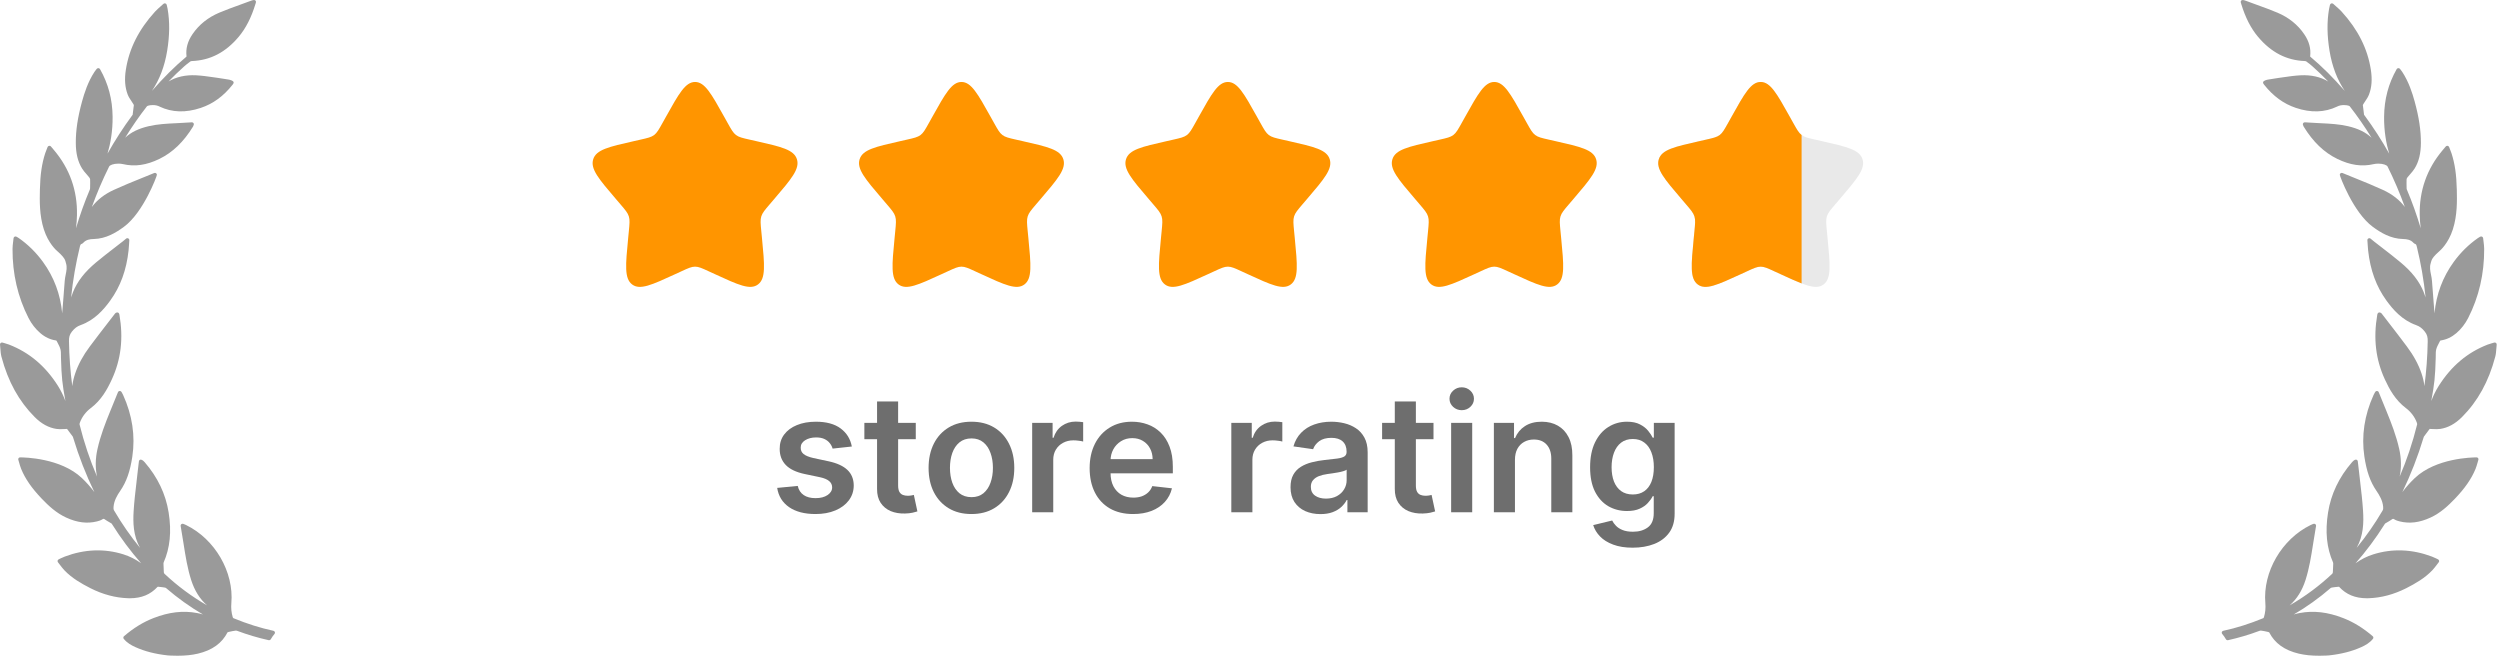
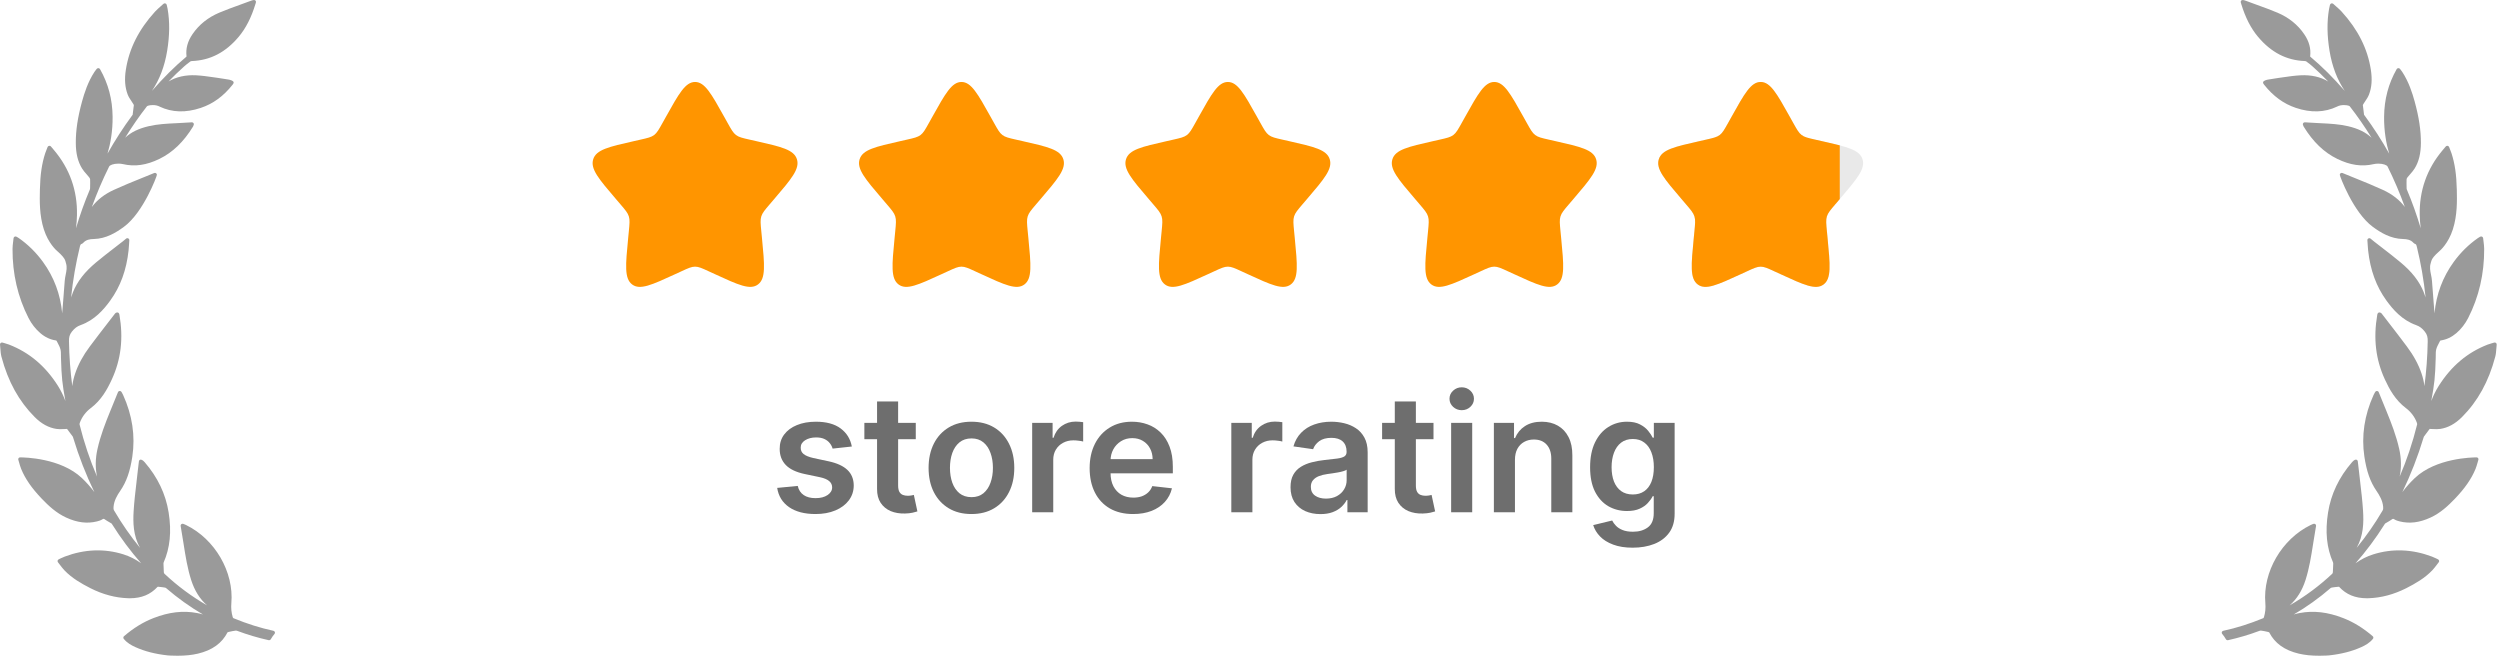
<svg xmlns="http://www.w3.org/2000/svg" width="244" height="64" viewBox="0 0 244 64" fill="none">
  <path d="M83.138 43.579L81.263 43.784C81.21 43.594 81.117 43.416 80.984 43.25C80.855 43.083 80.681 42.949 80.462 42.846C80.242 42.744 79.973 42.693 79.655 42.693C79.227 42.693 78.867 42.786 78.575 42.971C78.287 43.157 78.145 43.397 78.149 43.693C78.145 43.947 78.238 44.153 78.427 44.312C78.621 44.471 78.939 44.602 79.382 44.704L80.871 45.022C81.696 45.2 82.31 45.483 82.712 45.869C83.117 46.255 83.321 46.761 83.325 47.386C83.321 47.935 83.16 48.42 82.842 48.841C82.528 49.257 82.09 49.583 81.53 49.818C80.969 50.053 80.325 50.17 79.598 50.17C78.53 50.17 77.67 49.947 77.018 49.5C76.367 49.049 75.978 48.422 75.853 47.619L77.859 47.426C77.95 47.82 78.143 48.117 78.439 48.318C78.734 48.519 79.119 48.619 79.592 48.619C80.081 48.619 80.473 48.519 80.768 48.318C81.067 48.117 81.217 47.869 81.217 47.574C81.217 47.324 81.121 47.117 80.927 46.954C80.738 46.791 80.442 46.666 80.041 46.579L78.552 46.267C77.715 46.092 77.096 45.799 76.694 45.386C76.293 44.969 76.094 44.443 76.098 43.806C76.094 43.269 76.24 42.803 76.535 42.409C76.835 42.011 77.249 41.704 77.78 41.488C78.314 41.269 78.929 41.159 79.626 41.159C80.649 41.159 81.454 41.377 82.041 41.812C82.632 42.248 82.998 42.837 83.138 43.579Z" fill="#212121" fill-opacity="0.65" />
  <path d="M89.379 41.272V42.863H84.362V41.272H89.379ZM85.601 39.181H87.657V47.375C87.657 47.651 87.699 47.863 87.782 48.011C87.87 48.155 87.983 48.253 88.123 48.306C88.264 48.359 88.419 48.386 88.589 48.386C88.718 48.386 88.835 48.377 88.942 48.358C89.051 48.339 89.135 48.322 89.192 48.306L89.538 49.914C89.428 49.952 89.271 49.994 89.067 50.039C88.866 50.085 88.62 50.111 88.328 50.119C87.813 50.134 87.349 50.056 86.936 49.886C86.523 49.712 86.195 49.443 85.953 49.079C85.714 48.716 85.597 48.261 85.601 47.716V39.181Z" fill="#212121" fill-opacity="0.65" />
  <path d="M94.812 50.17C93.96 50.17 93.221 49.983 92.596 49.608C91.971 49.233 91.487 48.708 91.142 48.034C90.801 47.359 90.63 46.572 90.63 45.67C90.63 44.769 90.801 43.979 91.142 43.301C91.487 42.623 91.971 42.096 92.596 41.721C93.221 41.346 93.96 41.159 94.812 41.159C95.665 41.159 96.403 41.346 97.028 41.721C97.653 42.096 98.136 42.623 98.477 43.301C98.822 43.979 98.994 44.769 98.994 45.67C98.994 46.572 98.822 47.359 98.477 48.034C98.136 48.708 97.653 49.233 97.028 49.608C96.403 49.983 95.665 50.17 94.812 50.17ZM94.824 48.522C95.286 48.522 95.672 48.395 95.983 48.142C96.293 47.884 96.524 47.539 96.676 47.108C96.831 46.676 96.909 46.195 96.909 45.664C96.909 45.13 96.831 44.647 96.676 44.216C96.524 43.78 96.293 43.433 95.983 43.176C95.672 42.918 95.286 42.789 94.824 42.789C94.35 42.789 93.956 42.918 93.642 43.176C93.331 43.433 93.098 43.78 92.943 44.216C92.791 44.647 92.716 45.13 92.716 45.664C92.716 46.195 92.791 46.676 92.943 47.108C93.098 47.539 93.331 47.884 93.642 48.142C93.956 48.395 94.35 48.522 94.824 48.522Z" fill="#212121" fill-opacity="0.65" />
  <path d="M100.74 50V41.272H102.734V42.727H102.825C102.984 42.223 103.257 41.835 103.643 41.562C104.033 41.286 104.479 41.147 104.979 41.147C105.092 41.147 105.219 41.153 105.359 41.164C105.503 41.172 105.622 41.185 105.717 41.204V43.096C105.63 43.066 105.492 43.039 105.302 43.017C105.117 42.99 104.937 42.977 104.763 42.977C104.388 42.977 104.05 43.058 103.751 43.221C103.456 43.38 103.223 43.602 103.052 43.886C102.882 44.17 102.797 44.498 102.797 44.869V50H100.74Z" fill="#212121" fill-opacity="0.65" />
  <path d="M110.588 50.17C109.713 50.17 108.957 49.988 108.321 49.625C107.688 49.257 107.202 48.738 106.861 48.068C106.52 47.394 106.349 46.6 106.349 45.687C106.349 44.789 106.52 44.002 106.861 43.324C107.205 42.642 107.686 42.111 108.304 41.733C108.921 41.35 109.647 41.159 110.48 41.159C111.018 41.159 111.525 41.246 112.003 41.42C112.484 41.591 112.908 41.856 113.275 42.216C113.647 42.575 113.938 43.034 114.15 43.591C114.363 44.144 114.469 44.803 114.469 45.568V46.199H107.315V44.812H112.497C112.493 44.418 112.408 44.068 112.241 43.761C112.075 43.45 111.842 43.206 111.542 43.028C111.247 42.85 110.902 42.761 110.508 42.761C110.088 42.761 109.719 42.863 109.4 43.068C109.082 43.269 108.834 43.534 108.656 43.863C108.482 44.189 108.393 44.547 108.389 44.937V46.147C108.389 46.655 108.482 47.091 108.667 47.454C108.853 47.814 109.113 48.091 109.446 48.284C109.779 48.473 110.169 48.568 110.616 48.568C110.916 48.568 111.186 48.526 111.429 48.443C111.671 48.356 111.881 48.229 112.059 48.062C112.238 47.895 112.372 47.689 112.463 47.443L114.383 47.659C114.262 48.166 114.031 48.609 113.69 48.988C113.353 49.363 112.921 49.655 112.395 49.863C111.868 50.068 111.266 50.17 110.588 50.17Z" fill="#212121" fill-opacity="0.65" />
  <path d="M120.177 50V41.272H122.172V42.727H122.263C122.422 42.223 122.694 41.835 123.081 41.562C123.471 41.286 123.916 41.147 124.416 41.147C124.53 41.147 124.657 41.153 124.797 41.164C124.941 41.172 125.06 41.185 125.155 41.204V43.096C125.068 43.066 124.929 43.039 124.74 43.017C124.554 42.99 124.374 42.977 124.2 42.977C123.825 42.977 123.488 43.058 123.189 43.221C122.893 43.38 122.66 43.602 122.49 43.886C122.319 44.17 122.234 44.498 122.234 44.869V50H120.177Z" fill="#212121" fill-opacity="0.65" />
  <path d="M128.876 50.176C128.323 50.176 127.825 50.077 127.382 49.88C126.943 49.68 126.594 49.384 126.336 48.994C126.083 48.604 125.956 48.123 125.956 47.551C125.956 47.058 126.047 46.651 126.229 46.329C126.41 46.007 126.658 45.75 126.973 45.556C127.287 45.363 127.641 45.217 128.035 45.119C128.433 45.017 128.844 44.943 129.268 44.897C129.78 44.844 130.194 44.797 130.513 44.755C130.831 44.71 131.062 44.642 131.206 44.551C131.354 44.456 131.427 44.31 131.427 44.113V44.079C131.427 43.651 131.3 43.32 131.047 43.085C130.793 42.85 130.427 42.733 129.95 42.733C129.446 42.733 129.047 42.842 128.751 43.062C128.46 43.282 128.263 43.541 128.16 43.841L126.24 43.568C126.391 43.038 126.641 42.594 126.99 42.238C127.338 41.878 127.764 41.609 128.268 41.431C128.772 41.25 129.329 41.159 129.939 41.159C130.359 41.159 130.778 41.208 131.194 41.306C131.611 41.405 131.992 41.568 132.336 41.795C132.681 42.019 132.958 42.324 133.166 42.71C133.378 43.096 133.484 43.579 133.484 44.159V50H131.507V48.801H131.439C131.314 49.043 131.138 49.27 130.91 49.483C130.687 49.691 130.405 49.859 130.064 49.988C129.727 50.113 129.331 50.176 128.876 50.176ZM129.41 48.664C129.823 48.664 130.181 48.583 130.484 48.42C130.787 48.253 131.02 48.034 131.183 47.761C131.35 47.488 131.433 47.191 131.433 46.869V45.841C131.369 45.894 131.259 45.943 131.104 45.988C130.952 46.034 130.782 46.074 130.592 46.108C130.403 46.142 130.215 46.172 130.03 46.199C129.844 46.225 129.683 46.248 129.547 46.267C129.24 46.308 128.965 46.377 128.723 46.471C128.48 46.566 128.289 46.699 128.149 46.869C128.009 47.036 127.939 47.252 127.939 47.517C127.939 47.895 128.077 48.181 128.354 48.375C128.63 48.568 128.982 48.664 129.41 48.664Z" fill="#212121" fill-opacity="0.65" />
  <path d="M139.91 41.272V42.863H134.893V41.272H139.91ZM136.132 39.181H138.189V47.375C138.189 47.651 138.23 47.863 138.314 48.011C138.401 48.155 138.515 48.253 138.655 48.306C138.795 48.359 138.95 48.386 139.121 48.386C139.249 48.386 139.367 48.377 139.473 48.358C139.583 48.339 139.666 48.322 139.723 48.306L140.069 49.914C139.96 49.952 139.802 49.994 139.598 50.039C139.397 50.085 139.151 50.111 138.859 50.119C138.344 50.134 137.88 50.056 137.467 49.886C137.054 49.712 136.727 49.443 136.484 49.079C136.246 48.716 136.128 48.261 136.132 47.716V39.181Z" fill="#212121" fill-opacity="0.65" />
  <path d="M141.631 50V41.272H143.687V50H141.631ZM142.665 40.034C142.339 40.034 142.059 39.926 141.824 39.71C141.589 39.49 141.471 39.227 141.471 38.92C141.471 38.609 141.589 38.346 141.824 38.13C142.059 37.911 142.339 37.801 142.665 37.801C142.994 37.801 143.274 37.911 143.506 38.13C143.74 38.346 143.858 38.609 143.858 38.92C143.858 39.227 143.74 39.49 143.506 39.71C143.274 39.926 142.994 40.034 142.665 40.034Z" fill="#212121" fill-opacity="0.65" />
  <path d="M147.859 44.886V50H145.802V41.272H147.768V42.755H147.871C148.071 42.267 148.391 41.878 148.831 41.591C149.274 41.303 149.821 41.159 150.473 41.159C151.075 41.159 151.6 41.288 152.047 41.545C152.497 41.803 152.846 42.176 153.092 42.664C153.342 43.153 153.465 43.746 153.461 44.443V50H151.405V44.761C151.405 44.178 151.253 43.721 150.95 43.392C150.651 43.062 150.236 42.897 149.706 42.897C149.346 42.897 149.026 42.977 148.746 43.136C148.469 43.291 148.251 43.517 148.092 43.812C147.937 44.108 147.859 44.466 147.859 44.886Z" fill="#212121" fill-opacity="0.65" />
  <path d="M159.348 53.454C158.609 53.454 157.975 53.354 157.444 53.153C156.914 52.956 156.488 52.691 156.166 52.358C155.844 52.024 155.621 51.655 155.496 51.25L157.348 50.801C157.431 50.971 157.552 51.14 157.711 51.306C157.871 51.477 158.085 51.617 158.354 51.727C158.626 51.841 158.969 51.897 159.382 51.897C159.965 51.897 160.448 51.755 160.831 51.471C161.213 51.191 161.405 50.729 161.405 50.085V48.431H161.302C161.196 48.644 161.041 48.861 160.836 49.085C160.636 49.308 160.369 49.496 160.035 49.647C159.706 49.799 159.291 49.875 158.791 49.875C158.121 49.875 157.513 49.717 156.967 49.403C156.425 49.085 155.994 48.611 155.672 47.983C155.354 47.35 155.194 46.558 155.194 45.608C155.194 44.649 155.354 43.841 155.672 43.181C155.994 42.519 156.427 42.017 156.973 41.676C157.518 41.331 158.126 41.159 158.797 41.159C159.308 41.159 159.729 41.246 160.058 41.42C160.391 41.591 160.657 41.797 160.854 42.039C161.05 42.278 161.2 42.503 161.302 42.716H161.416V41.272H163.444V50.142C163.444 50.888 163.266 51.505 162.91 51.994C162.554 52.483 162.068 52.848 161.45 53.091C160.833 53.333 160.132 53.454 159.348 53.454ZM159.365 48.261C159.8 48.261 160.172 48.155 160.479 47.943C160.785 47.731 161.018 47.426 161.177 47.028C161.336 46.63 161.416 46.153 161.416 45.596C161.416 45.047 161.336 44.566 161.177 44.153C161.022 43.74 160.791 43.42 160.484 43.193C160.181 42.962 159.808 42.846 159.365 42.846C158.907 42.846 158.524 42.966 158.217 43.204C157.91 43.443 157.679 43.77 157.524 44.187C157.369 44.6 157.291 45.07 157.291 45.596C157.291 46.13 157.369 46.598 157.524 47C157.683 47.397 157.916 47.708 158.223 47.931C158.533 48.151 158.914 48.261 159.365 48.261Z" fill="#212121" fill-opacity="0.65" />
  <path d="M0.07 33.47C0.12 33.43 0.193 33.417 0.249 33.436C0.318 33.456 0.381 33.474 0.441 33.492L0.47 33.5C0.617 33.542 0.744 33.578 0.87 33.627C2.859 34.398 4.425 35.718 5.658 37.663C5.962 38.144 6.198 38.644 6.385 39.142C6.077 37.466 6.006 36.813 5.952 34.938C5.949 34.859 5.949 34.779 5.949 34.7C5.949 34.483 5.949 34.278 5.9 34.091C5.842 33.869 5.725 33.648 5.612 33.434C5.58 33.374 5.548 33.313 5.521 33.26C5.512 33.25 5.483 33.232 5.471 33.23C4.902 33.146 4.399 32.91 3.933 32.511C3.463 32.106 3.077 31.61 2.784 31.038C1.735 28.985 1.21 26.716 1.223 24.295C1.224 24.062 1.252 23.834 1.283 23.587C1.297 23.476 1.311 23.363 1.323 23.246C1.33 23.181 1.371 23.124 1.43 23.096C1.488 23.069 1.558 23.071 1.617 23.105C1.652 23.127 1.682 23.145 1.71 23.16C1.763 23.191 1.804 23.215 1.842 23.242C2.738 23.868 3.527 24.647 4.19 25.558C5.271 27.046 5.899 28.728 6.069 30.578C6.086 30.372 6.103 30.166 6.12 29.96L6.126 29.885C6.192 29.076 6.261 28.24 6.317 27.417C6.331 27.209 6.372 27.006 6.411 26.81C6.488 26.433 6.56 26.077 6.444 25.704C6.418 25.62 6.396 25.535 6.374 25.451C6.319 25.241 6.055 24.918 5.649 24.564L5.634 24.551C5.484 24.427 4.715 23.741 4.279 22.384C3.836 21.006 3.87 19.565 3.894 18.514L3.895 18.486C3.927 17.04 4.087 15.95 4.414 14.952C4.456 14.825 4.506 14.699 4.56 14.567C4.587 14.498 4.615 14.427 4.644 14.352C4.668 14.289 4.725 14.243 4.792 14.232L4.825 14.23C4.883 14.23 4.937 14.255 4.973 14.299L5.291 14.676C6.813 16.486 7.56 18.609 7.513 20.986C7.505 21.404 7.473 21.834 7.416 22.277C7.803 20.976 8.257 19.708 8.773 18.489C8.783 18.462 8.79 18.43 8.791 18.401L8.795 18.235C8.8 17.994 8.806 17.745 8.795 17.501C8.793 17.46 8.766 17.387 8.71 17.315C8.631 17.213 8.542 17.112 8.451 17.008C8.295 16.831 8.133 16.648 8.006 16.439C7.595 15.768 7.401 14.974 7.398 13.942C7.393 12.726 7.585 11.448 8.004 9.917C8.232 9.082 8.578 7.997 9.221 7.013C9.264 6.947 9.313 6.885 9.365 6.819C9.389 6.79 9.413 6.759 9.438 6.725C9.475 6.678 9.525 6.65 9.606 6.65C9.671 6.654 9.729 6.69 9.761 6.746C10.569 8.167 10.971 9.685 10.99 11.387C11.006 12.806 10.779 14.027 10.494 14.992C11.219 13.7 12.025 12.452 12.898 11.268L12.918 11.241C12.938 11.216 12.946 11.203 12.945 11.212C13 10.829 13.038 10.523 13.064 10.256C13.064 10.252 13.058 10.229 13.018 10.163C12.96 10.067 12.897 9.973 12.829 9.873C12.695 9.674 12.555 9.467 12.466 9.235C12.197 8.536 12.136 7.743 12.282 6.812C12.601 4.751 13.533 2.895 15.129 1.138C15.294 0.958 15.475 0.798 15.667 0.63L15.72 0.583C15.796 0.516 15.873 0.448 15.951 0.377C16 0.331 16.071 0.313 16.14 0.333C16.205 0.353 16.255 0.406 16.271 0.471L16.305 0.621C16.329 0.72 16.348 0.798 16.361 0.876C16.576 2.127 16.561 3.467 16.313 4.973C16.068 6.466 15.579 7.754 14.828 8.873C15.954 7.58 17.048 6.494 18.192 5.532C18.197 5.525 18.205 5.505 18.206 5.5C18.116 4.749 18.306 4.042 18.787 3.337C19.418 2.411 20.295 1.705 21.393 1.24C22.05 0.962 22.731 0.716 23.398 0.475C23.717 0.359 24.037 0.244 24.366 0.12C24.696 -0.008 24.837 -0.031 24.914 0.038C25.013 0.128 24.989 0.205 24.946 0.344L24.932 0.389C24.529 1.713 23.994 2.761 23.297 3.591C22.016 5.116 20.518 5.891 18.72 5.959C18.657 5.963 18.607 5.98 18.586 5.995C18.333 6.18 18.147 6.328 17.982 6.475C17.461 6.939 16.948 7.434 16.446 7.955C17.193 7.503 18.105 7.298 19.133 7.349C19.695 7.377 20.254 7.457 20.794 7.535L20.814 7.538C20.974 7.561 21.133 7.583 21.291 7.605C21.638 7.651 21.988 7.711 22.297 7.764C22.422 7.785 22.721 7.852 22.789 7.993C22.813 8.041 22.811 8.094 22.784 8.143C22.76 8.185 22.734 8.224 22.706 8.26C21.814 9.388 20.797 10.131 19.596 10.531C18.132 11.021 16.788 10.981 15.579 10.404C15.395 10.305 15.172 10.255 14.917 10.255C14.725 10.255 14.581 10.284 14.533 10.295C14.462 10.307 14.365 10.346 14.345 10.371C13.593 11.334 12.88 12.363 12.214 13.444C12.777 12.911 13.511 12.551 14.51 12.317C15.386 12.113 16.282 12.069 17.148 12.027L17.438 12.012C17.71 11.999 17.981 11.982 18.261 11.965L18.73 11.937C18.791 11.937 18.849 11.965 18.884 12.013C18.923 12.064 18.932 12.131 18.909 12.19C18.89 12.24 18.856 12.328 18.838 12.358C17.925 13.848 16.852 14.878 15.56 15.508C14.296 16.124 13.154 16.287 12.003 16.018C11.869 15.987 11.715 15.97 11.555 15.97C11.066 15.97 10.724 16.116 10.652 16.251C10.018 17.526 9.453 18.85 8.965 20.201C9.477 19.514 10.192 18.955 11.098 18.537C11.998 18.123 12.934 17.745 13.856 17.372C14.252 17.212 14.65 17.052 15.046 16.888C15.105 16.863 15.174 16.868 15.229 16.904C15.283 16.939 15.315 16.997 15.315 17.06C15.315 17.18 14.001 20.738 12.092 22.14C11.313 22.712 10.354 23.3 9.144 23.328C8.782 23.335 8.408 23.385 8.125 23.699C8.082 23.748 8.025 23.787 7.962 23.808C7.866 23.839 7.839 23.897 7.791 24.093C7.4 25.697 7.114 27.35 6.939 29.029C6.992 28.859 7.053 28.687 7.124 28.513C7.551 27.456 8.271 26.531 9.387 25.603C9.963 25.122 10.566 24.657 11.148 24.206L11.176 24.185C11.442 23.98 11.707 23.776 11.97 23.569C12.025 23.526 12.078 23.482 12.14 23.43L12.305 23.293C12.362 23.245 12.448 23.235 12.516 23.268C12.585 23.302 12.626 23.373 12.621 23.449C12.613 23.562 12.606 23.67 12.6 23.773L12.597 23.821C12.584 24.033 12.572 24.233 12.55 24.431C12.343 26.355 11.756 27.961 10.756 29.341C10.137 30.195 9.249 31.238 7.864 31.731C7.527 31.851 7.282 32.034 7.02 32.362C6.773 32.669 6.727 32.95 6.733 33.303C6.756 34.782 6.864 36.249 7.055 37.685C7.099 37.286 7.194 36.874 7.339 36.446C7.639 35.561 8.106 34.7 8.768 33.814C9.34 33.047 9.934 32.278 10.509 31.533L10.547 31.484C10.775 31.189 11.003 30.893 11.225 30.605C11.267 30.545 11.327 30.524 11.361 30.512C11.411 30.489 11.469 30.486 11.521 30.508C11.573 30.529 11.612 30.571 11.629 30.623L11.636 30.643C11.645 30.67 11.653 30.694 11.657 30.718C12.053 33.024 11.81 35.09 10.913 37.034C10.476 37.985 9.888 39.062 8.852 39.837C8.379 40.19 8.006 40.686 7.801 41.233C7.758 41.351 7.759 41.402 7.764 41.422C8.203 43.192 8.775 44.9 9.471 46.517C9.292 45.665 9.304 44.77 9.509 43.843C9.799 42.529 10.299 41.255 10.744 40.165L10.877 39.838C11.086 39.327 11.296 38.812 11.513 38.279C11.541 38.21 11.607 38.164 11.696 38.159C11.766 38.159 11.83 38.198 11.863 38.261L11.933 38.39C11.964 38.446 11.993 38.498 12.017 38.552C12.913 40.523 13.216 42.544 12.916 44.558C12.702 45.998 12.339 47.029 11.74 47.901C11.429 48.352 11.134 48.855 11.081 49.472C11.068 49.618 11.074 49.719 11.141 49.834C11.897 51.125 12.745 52.344 13.673 53.476C13.67 53.47 13.666 53.464 13.663 53.458C12.995 52.267 12.975 50.98 13.043 49.878C13.102 48.933 13.213 47.989 13.32 47.077L13.326 47.024C13.369 46.659 13.412 46.294 13.451 45.928C13.473 45.72 13.499 45.513 13.524 45.302L13.559 45.017C13.566 44.954 13.606 44.9 13.662 44.872C13.768 44.819 13.939 44.901 14.123 45.114C15.39 46.576 16.177 48.227 16.46 50.023C16.755 51.885 16.595 53.479 15.972 54.895C15.955 54.933 15.956 55.01 15.956 55.035L15.989 55.85C15.994 55.909 16.026 55.975 16.052 55.999C17.317 57.188 18.71 58.221 20.205 59.081C19.498 58.457 18.989 57.643 18.659 56.612C18.294 55.469 18.106 54.279 17.924 53.126L17.909 53.023C17.844 52.618 17.777 52.213 17.708 51.8L17.631 51.332C17.62 51.264 17.647 51.196 17.701 51.156C17.755 51.114 17.833 51.104 17.895 51.13L17.962 51.157C18.035 51.186 18.097 51.211 18.157 51.241C20.983 52.617 22.843 55.828 22.58 58.874C22.539 59.351 22.584 59.8 22.717 60.243C22.73 60.284 22.77 60.328 22.786 60.335C24.128 60.887 25.405 61.29 26.689 61.566C26.755 61.581 26.807 61.627 26.828 61.689C26.85 61.752 26.837 61.82 26.793 61.871C26.653 62.032 26.532 62.205 26.432 62.387C26.391 62.461 26.293 62.499 26.22 62.481C25.174 62.248 24.155 61.946 23.191 61.584C23.113 61.554 23.053 61.539 22.998 61.548C22.783 61.576 22.556 61.619 22.305 61.68C22.253 61.692 22.21 61.715 22.209 61.713C21.66 62.782 20.715 63.462 19.321 63.794C19.017 63.864 18.704 63.917 18.391 63.949C18.062 63.983 17.696 64 17.303 64C16.758 64 16.369 63.967 16.364 63.967C15.155 63.835 14.123 63.57 13.209 63.156C12.834 62.986 12.406 62.758 12.078 62.35C12.015 62.272 12.026 62.159 12.102 62.094C13.031 61.294 13.976 60.714 14.993 60.319C16.5 59.735 17.872 59.577 19.217 59.829C19.418 59.867 19.614 59.915 19.805 59.97C18.547 59.236 17.342 58.374 16.204 57.392C16.182 57.373 16.146 57.356 16.119 57.351C15.932 57.321 15.685 57.284 15.432 57.266C15.409 57.266 15.379 57.277 15.376 57.278C14.69 58.026 13.807 58.39 12.675 58.39C12.618 58.39 12.56 58.389 12.502 58.387C11.272 58.348 10.035 58.019 8.826 57.407C7.946 56.959 7.03 56.439 6.287 55.662C6.122 55.49 5.975 55.294 5.845 55.122L5.833 55.105C5.775 55.029 5.717 54.953 5.657 54.877C5.625 54.836 5.611 54.784 5.62 54.731C5.629 54.68 5.659 54.634 5.711 54.601C5.724 54.594 6.039 54.43 6.326 54.321C8.249 53.596 10.191 53.522 12.044 54.104C12.65 54.294 13.221 54.58 13.777 54.974C12.749 53.809 11.797 52.532 10.933 51.158C10.924 51.143 10.899 51.104 10.892 51.097C10.816 51.05 10.739 51.005 10.662 50.961C10.523 50.882 10.38 50.8 10.246 50.703C10.133 50.62 10.101 50.618 9.986 50.69C9.824 50.793 9.635 50.846 9.471 50.888C8.509 51.128 7.54 51.009 6.468 50.518C5.488 50.07 4.735 49.362 4.067 48.664C3.095 47.646 2.46 46.727 2.069 45.773C1.986 45.573 1.928 45.366 1.867 45.149C1.841 45.058 1.816 44.967 1.788 44.878C1.758 44.782 1.811 44.681 1.908 44.647L1.988 44.641C2.385 44.641 5.92 44.698 7.988 46.654C8.438 47.08 8.841 47.533 9.209 48.028C8.391 46.339 7.697 44.558 7.138 42.71L7.13 42.683C7.123 42.66 7.113 42.626 7.107 42.617L6.566 41.892C6.546 41.863 6.543 41.863 6.511 41.863C6.497 41.863 6.482 41.864 6.464 41.865L6.349 41.872C5.946 41.896 5.709 41.893 5.514 41.863C4.744 41.745 4.049 41.366 3.39 40.707C1.847 39.164 0.785 37.239 0.143 34.822C0.075 34.563 0.055 34.302 0.035 34.025C0.026 33.899 0.016 33.77 0.001 33.636C-0.005 33.572 0.021 33.51 0.07 33.47Z" fill="#212121" fill-opacity="0.45" />
  <path d="M64.992 11.408C66.259 9.136 66.892 8 67.839 8C68.786 8 69.419 9.136 70.686 11.408L71.014 11.996C71.374 12.642 71.554 12.965 71.834 13.178C72.114 13.391 72.464 13.47 73.164 13.628L73.8 13.772C76.26 14.329 77.489 14.607 77.782 15.548C78.074 16.488 77.236 17.469 75.559 19.43L75.125 19.937C74.649 20.494 74.41 20.773 74.303 21.117C74.196 21.462 74.232 21.834 74.304 22.577L74.37 23.254C74.623 25.871 74.75 27.179 73.984 27.76C73.218 28.341 72.066 27.811 69.764 26.751L69.167 26.477C68.513 26.175 68.186 26.025 67.839 26.025C67.492 26.025 67.165 26.175 66.511 26.477L65.915 26.751C63.612 27.811 62.46 28.341 61.695 27.761C60.928 27.179 61.055 25.871 61.308 23.254L61.374 22.578C61.446 21.834 61.482 21.462 61.374 21.118C61.268 20.773 61.029 20.494 60.553 19.938L60.119 19.43C58.442 17.47 57.604 16.489 57.896 15.548C58.188 14.607 59.419 14.328 61.879 13.772L62.515 13.628C63.214 13.47 63.563 13.391 63.844 13.178C64.125 12.965 64.304 12.642 64.664 11.996L64.992 11.408Z" fill="#FF9500" />
  <path d="M90.993 11.408C92.26 9.136 92.893 8 93.84 8C94.787 8 95.42 9.136 96.687 11.408L97.015 11.996C97.375 12.642 97.555 12.965 97.835 13.178C98.115 13.391 98.465 13.47 99.165 13.628L99.801 13.772C102.261 14.329 103.49 14.607 103.783 15.548C104.075 16.488 103.237 17.469 101.56 19.43L101.126 19.937C100.65 20.494 100.411 20.773 100.304 21.117C100.197 21.462 100.233 21.834 100.305 22.577L100.371 23.254C100.624 25.871 100.751 27.179 99.985 27.76C99.219 28.341 98.067 27.811 95.765 26.751L95.168 26.477C94.514 26.175 94.187 26.025 93.84 26.025C93.493 26.025 93.166 26.175 92.512 26.477L91.916 26.751C89.613 27.811 88.461 28.341 87.696 27.761C86.929 27.179 87.056 25.871 87.309 23.254L87.375 22.578C87.447 21.834 87.483 21.462 87.375 21.118C87.269 20.773 87.03 20.494 86.554 19.938L86.12 19.43C84.443 17.47 83.605 16.489 83.897 15.548C84.189 14.607 85.42 14.328 87.88 13.772L88.516 13.628C89.215 13.47 89.564 13.391 89.845 13.178C90.126 12.965 90.305 12.642 90.665 11.996L90.993 11.408Z" fill="#FF9500" />
  <path d="M116.993 11.408C118.26 9.136 118.893 8 119.84 8C120.787 8 121.42 9.136 122.687 11.408L123.015 11.996C123.375 12.642 123.555 12.965 123.835 13.178C124.115 13.391 124.465 13.47 125.165 13.628L125.801 13.772C128.261 14.329 129.49 14.607 129.783 15.548C130.075 16.488 129.237 17.469 127.56 19.43L127.126 19.937C126.65 20.494 126.411 20.773 126.304 21.117C126.197 21.462 126.233 21.834 126.305 22.577L126.371 23.254C126.624 25.871 126.751 27.179 125.985 27.76C125.219 28.341 124.067 27.811 121.765 26.751L121.168 26.477C120.514 26.175 120.187 26.025 119.84 26.025C119.493 26.025 119.166 26.175 118.512 26.477L117.916 26.751C115.613 27.811 114.461 28.341 113.696 27.761C112.929 27.179 113.056 25.871 113.309 23.254L113.375 22.578C113.447 21.834 113.483 21.462 113.375 21.118C113.269 20.773 113.03 20.494 112.554 19.938L112.12 19.43C110.443 17.47 109.605 16.489 109.897 15.548C110.189 14.607 111.42 14.328 113.88 13.772L114.516 13.628C115.215 13.47 115.564 13.391 115.845 13.178C116.126 12.965 116.305 12.642 116.665 11.996L116.993 11.408Z" fill="#FF9500" />
  <path d="M142.993 11.408C144.26 9.136 144.893 8 145.84 8C146.787 8 147.42 9.136 148.687 11.408L149.015 11.996C149.375 12.642 149.555 12.965 149.835 13.178C150.115 13.391 150.465 13.47 151.165 13.628L151.801 13.772C154.261 14.329 155.49 14.607 155.783 15.548C156.075 16.488 155.237 17.469 153.56 19.43L153.126 19.937C152.65 20.494 152.411 20.773 152.304 21.117C152.197 21.462 152.233 21.834 152.305 22.577L152.371 23.254C152.624 25.871 152.751 27.179 151.985 27.76C151.219 28.341 150.067 27.811 147.765 26.751L147.168 26.477C146.514 26.175 146.187 26.025 145.84 26.025C145.493 26.025 145.166 26.175 144.512 26.477L143.916 26.751C141.613 27.811 140.461 28.341 139.696 27.761C138.929 27.179 139.056 25.871 139.309 23.254L139.375 22.578C139.447 21.834 139.483 21.462 139.375 21.118C139.269 20.773 139.03 20.494 138.554 19.938L138.12 19.43C136.443 17.47 135.605 16.489 135.897 15.548C136.189 14.607 137.42 14.328 139.88 13.772L140.516 13.628C141.215 13.47 141.564 13.391 141.845 13.178C142.126 12.965 142.305 12.642 142.665 11.996L142.993 11.408Z" fill="#FF9500" />
  <path d="M168.994 11.408C170.261 9.136 170.894 8 171.841 8C172.788 8 173.421 9.136 174.688 11.408L175.016 11.996C175.376 12.642 175.556 12.965 175.836 13.178C176.116 13.391 176.466 13.47 177.166 13.628L177.802 13.772C180.262 14.329 181.491 14.607 181.784 15.548C182.076 16.488 181.238 17.469 179.561 19.43L179.127 19.937C178.651 20.494 178.412 20.773 178.305 21.117C178.198 21.462 178.234 21.834 178.306 22.577L178.372 23.254C178.625 25.871 178.752 27.179 177.986 27.76C177.22 28.341 176.068 27.811 173.766 26.751L173.169 26.477C172.515 26.175 172.188 26.025 171.841 26.025C171.494 26.025 171.167 26.175 170.513 26.477L169.917 26.751C167.614 27.811 166.462 28.341 165.697 27.761C164.93 27.179 165.057 25.871 165.31 23.254L165.376 22.578C165.448 21.834 165.484 21.462 165.376 21.118C165.27 20.773 165.031 20.494 164.555 19.938L164.121 19.43C162.444 17.47 161.606 16.489 161.898 15.548C162.19 14.607 163.421 14.328 165.881 13.772L166.517 13.628C167.216 13.47 167.565 13.391 167.846 13.178C168.127 12.965 168.306 12.642 168.666 11.996L168.994 11.408Z" fill="#212121" fill-opacity="0.1" />
-   <path d="M168.996 11.404L168.994 11.408L168.666 11.996L168.659 12.008C168.303 12.646 168.125 12.966 167.846 13.178C167.565 13.391 167.216 13.47 166.517 13.628L165.881 13.772C163.421 14.328 162.19 14.607 161.898 15.548C161.606 16.489 162.444 17.47 164.121 19.43L164.555 19.938L164.556 19.939C165.031 20.494 165.27 20.773 165.376 21.118C165.484 21.462 165.448 21.834 165.376 22.578L165.31 23.254L165.309 23.259C165.056 25.873 164.93 27.179 165.697 27.761C166.462 28.341 167.614 27.811 169.917 26.751L170.513 26.477C171.167 26.175 171.494 26.025 171.841 26.025C172.188 26.025 172.515 26.175 173.169 26.477L173.766 26.751C174.592 27.131 175.27 27.444 175.836 27.661V13.178C175.556 12.965 175.376 12.642 175.016 11.996L174.688 11.408L174.686 11.404C173.42 9.135 172.787 8 171.841 8C170.894 8 170.261 9.135 168.996 11.404Z" fill="#FF9500" />
+   <path d="M168.996 11.404L168.994 11.408L168.666 11.996L168.659 12.008C168.303 12.646 168.125 12.966 167.846 13.178C167.565 13.391 167.216 13.47 166.517 13.628L165.881 13.772C163.421 14.328 162.19 14.607 161.898 15.548C161.606 16.489 162.444 17.47 164.121 19.43L164.555 19.938L164.556 19.939C165.031 20.494 165.27 20.773 165.376 21.118C165.484 21.462 165.448 21.834 165.376 22.578L165.31 23.254L165.309 23.259C165.056 25.873 164.93 27.179 165.697 27.761C166.462 28.341 167.614 27.811 169.917 26.751L170.513 26.477C171.167 26.175 171.494 26.025 171.841 26.025C172.188 26.025 172.515 26.175 173.169 26.477L173.766 26.751C176.068 27.811 177.22 28.341 177.986 27.76C178.751 27.179 178.625 25.873 178.372 23.259L178.372 23.254L178.306 22.577C178.234 21.834 178.198 21.462 178.305 21.117C178.411 20.774 178.649 20.496 179.122 19.942L179.127 19.937L179.561 19.43V14.188C179.423 14.152 179.278 14.116 179.127 14.079C178.872 14.017 178.598 13.953 178.305 13.886C178.144 13.85 177.978 13.812 177.805 13.773L177.802 13.772L177.166 13.628C176.466 13.47 176.116 13.391 175.836 13.178C175.556 12.965 175.376 12.642 175.016 11.996L174.688 11.408L174.686 11.404C173.42 9.135 172.787 8 171.841 8C170.894 8 170.261 9.135 168.996 11.404Z" fill="#FF9500" />
  <path d="M243.608 33.47C243.558 33.43 243.485 33.417 243.429 33.436C243.36 33.456 243.296 33.474 243.237 33.492L243.208 33.5C243.06 33.542 242.933 33.578 242.807 33.627C240.818 34.398 239.253 35.718 238.02 37.663C237.716 38.144 237.48 38.644 237.292 39.142C237.6 37.466 237.672 36.813 237.726 34.938C237.729 34.859 237.729 34.779 237.729 34.7C237.729 34.483 237.729 34.278 237.777 34.091C237.836 33.869 237.953 33.648 238.066 33.434C238.098 33.374 238.13 33.313 238.156 33.26C238.166 33.25 238.195 33.232 238.207 33.23C238.775 33.146 239.278 32.91 239.745 32.511C240.215 32.106 240.601 31.61 240.893 31.038C241.943 28.985 242.468 26.716 242.455 24.295C242.454 24.062 242.426 23.834 242.395 23.587C242.381 23.476 242.366 23.363 242.354 23.246C242.348 23.181 242.307 23.124 242.248 23.096C242.19 23.069 242.12 23.071 242.061 23.105C242.026 23.127 241.995 23.145 241.968 23.16C241.914 23.191 241.874 23.215 241.835 23.242C240.94 23.868 240.15 24.647 239.488 25.558C238.407 27.046 237.778 28.728 237.609 30.578C237.592 30.372 237.575 30.166 237.558 29.96L237.552 29.885C237.486 29.076 237.417 28.24 237.361 27.417C237.347 27.209 237.306 27.006 237.266 26.81C237.19 26.433 237.118 26.077 237.233 25.704C237.26 25.62 237.282 25.535 237.304 25.451C237.359 25.241 237.623 24.918 238.029 24.564L238.044 24.551C238.194 24.427 238.963 23.741 239.399 22.384C239.842 21.006 239.808 19.565 239.784 18.514L239.783 18.486C239.751 17.04 239.59 15.95 239.264 14.952C239.221 14.825 239.171 14.699 239.118 14.567C239.091 14.498 239.062 14.427 239.034 14.352C239.01 14.289 238.953 14.243 238.886 14.232L238.853 14.23C238.795 14.23 238.741 14.255 238.704 14.299L238.387 14.676C236.865 16.486 236.117 18.609 236.164 20.986C236.172 21.404 236.205 21.834 236.261 22.277C235.875 20.976 235.421 19.708 234.905 18.489C234.894 18.462 234.887 18.43 234.887 18.401L234.883 18.235C234.878 17.994 234.872 17.745 234.883 17.501C234.884 17.46 234.911 17.387 234.967 17.315C235.047 17.213 235.135 17.112 235.227 17.008C235.383 16.831 235.544 16.648 235.672 16.439C236.083 15.768 236.276 14.974 236.279 13.942C236.285 12.726 236.093 11.448 235.674 9.917C235.445 9.082 235.1 7.997 234.457 7.013C234.413 6.947 234.364 6.885 234.313 6.819C234.289 6.79 234.265 6.759 234.24 6.725C234.203 6.678 234.153 6.65 234.071 6.65C234.007 6.654 233.949 6.69 233.916 6.746C233.109 8.167 232.707 9.685 232.688 11.387C232.672 12.806 232.899 14.027 233.184 14.992C232.459 13.7 231.653 12.452 230.78 11.268L230.76 11.241C230.74 11.216 230.732 11.203 230.733 11.212C230.678 10.829 230.64 10.523 230.614 10.256C230.614 10.252 230.619 10.229 230.66 10.163C230.718 10.067 230.781 9.973 230.848 9.873C230.983 9.674 231.122 9.467 231.212 9.235C231.481 8.536 231.541 7.743 231.396 6.812C231.077 4.751 230.145 2.895 228.548 1.138C228.384 0.958 228.202 0.798 228.01 0.63L227.957 0.583C227.882 0.516 227.805 0.448 227.727 0.377C227.677 0.331 227.607 0.313 227.538 0.333C227.473 0.353 227.423 0.406 227.407 0.471L227.372 0.621C227.348 0.72 227.33 0.798 227.316 0.876C227.101 2.127 227.117 3.467 227.364 4.973C227.61 6.466 228.099 7.754 228.849 8.873C227.724 7.58 226.629 6.494 225.485 5.532C225.48 5.525 225.473 5.505 225.472 5.5C225.562 4.749 225.372 4.042 224.891 3.337C224.26 2.411 223.383 1.705 222.285 1.24C221.628 0.962 220.946 0.716 220.28 0.475C219.96 0.359 219.641 0.244 219.312 0.12C218.982 -0.008 218.84 -0.031 218.763 0.038C218.665 0.128 218.688 0.205 218.732 0.344L218.745 0.389C219.148 1.713 219.683 2.761 220.381 3.591C221.662 5.116 223.16 5.891 224.958 5.959C225.021 5.963 225.071 5.98 225.091 5.995C225.345 6.18 225.531 6.328 225.696 6.475C226.217 6.939 226.73 7.434 227.232 7.955C226.485 7.503 225.573 7.298 224.545 7.349C223.982 7.377 223.424 7.457 222.884 7.535L222.863 7.538C222.704 7.561 222.545 7.583 222.387 7.605C222.04 7.651 221.69 7.711 221.381 7.764C221.256 7.785 220.957 7.852 220.888 7.993C220.865 8.041 220.867 8.094 220.894 8.143C220.917 8.185 220.944 8.224 220.972 8.26C221.864 9.388 222.881 10.131 224.081 10.531C225.545 11.021 226.89 10.981 228.098 10.404C228.283 10.305 228.506 10.255 228.76 10.255C228.953 10.255 229.097 10.284 229.144 10.295C229.216 10.307 229.313 10.346 229.333 10.371C230.084 11.334 230.798 12.363 231.463 13.444C230.901 12.911 230.167 12.551 229.167 12.317C228.291 12.113 227.396 12.069 226.53 12.027L226.239 12.012C225.968 11.999 225.696 11.982 225.417 11.965L224.947 11.937C224.887 11.937 224.829 11.965 224.794 12.013C224.755 12.064 224.745 12.131 224.768 12.19C224.787 12.24 224.822 12.328 224.839 12.358C225.753 13.848 226.825 14.878 228.118 15.508C229.382 16.124 230.523 16.287 231.675 16.018C231.808 15.987 231.963 15.97 232.122 15.97C232.612 15.97 232.954 16.116 233.026 16.251C233.659 17.526 234.225 18.85 234.712 20.201C234.201 19.514 233.486 18.955 232.58 18.537C231.68 18.123 230.743 17.745 229.822 17.372C229.426 17.212 229.028 17.052 228.632 16.888C228.573 16.863 228.503 16.868 228.449 16.904C228.395 16.939 228.362 16.997 228.362 17.06C228.362 17.18 229.677 20.738 231.586 22.14C232.365 22.712 233.324 23.3 234.534 23.328C234.896 23.335 235.27 23.385 235.553 23.699C235.596 23.748 235.653 23.787 235.716 23.808C235.812 23.839 235.839 23.897 235.886 24.093C236.278 25.697 236.563 27.35 236.739 29.029C236.686 28.859 236.624 28.687 236.553 28.513C236.126 27.456 235.407 26.531 234.291 25.603C233.715 25.122 233.112 24.657 232.529 24.206L232.502 24.185C232.236 23.98 231.971 23.776 231.707 23.569C231.653 23.526 231.599 23.482 231.538 23.43L231.373 23.293C231.315 23.245 231.23 23.235 231.162 23.268C231.093 23.302 231.052 23.373 231.057 23.449C231.065 23.562 231.072 23.67 231.078 23.773L231.081 23.821C231.094 24.033 231.106 24.233 231.128 24.431C231.335 26.355 231.921 27.961 232.922 29.341C233.541 30.195 234.429 31.238 235.814 31.731C236.151 31.851 236.396 32.034 236.658 32.362C236.905 32.669 236.951 32.95 236.945 33.303C236.921 34.782 236.813 36.249 236.623 37.685C236.578 37.286 236.484 36.874 236.339 36.446C236.039 35.561 235.571 34.7 234.909 33.814C234.338 33.047 233.744 32.278 233.169 31.533L233.13 31.484C232.902 31.189 232.674 30.893 232.453 30.605C232.411 30.545 232.351 30.524 232.316 30.512C232.267 30.489 232.208 30.486 232.156 30.508C232.105 30.529 232.066 30.571 232.049 30.623L232.042 30.643C232.032 30.67 232.025 30.694 232.021 30.718C231.624 33.024 231.868 35.09 232.764 37.034C233.202 37.985 233.79 39.062 234.825 39.837C235.298 40.19 235.672 40.686 235.877 41.233C235.92 41.351 235.918 41.402 235.913 41.422C235.475 43.192 234.903 44.9 234.206 46.517C234.386 45.665 234.373 44.77 234.169 43.843C233.878 42.529 233.379 41.255 232.934 40.165L232.8 39.838C232.592 39.327 232.381 38.812 232.164 38.279C232.137 38.21 232.07 38.164 231.982 38.159C231.912 38.159 231.848 38.198 231.814 38.261L231.744 38.39C231.714 38.446 231.685 38.498 231.66 38.552C230.765 40.523 230.462 42.544 230.762 44.558C230.976 45.998 231.339 47.029 231.938 47.901C232.248 48.352 232.543 48.855 232.597 49.472C232.609 49.618 232.603 49.719 232.537 49.834C231.781 51.125 230.933 52.344 230.004 53.476C230.008 53.47 230.011 53.464 230.015 53.458C230.683 52.267 230.703 50.98 230.635 49.878C230.576 48.933 230.465 47.989 230.358 47.077L230.352 47.024C230.309 46.659 230.266 46.294 230.227 45.928C230.204 45.72 230.179 45.513 230.153 45.302L230.119 45.017C230.111 44.954 230.072 44.9 230.015 44.872C229.91 44.819 229.739 44.901 229.555 45.114C228.288 46.576 227.501 48.227 227.217 50.023C226.923 51.885 227.082 53.479 227.706 54.895C227.722 54.933 227.722 55.01 227.722 55.035L227.688 55.85C227.683 55.909 227.652 55.975 227.626 55.999C226.36 57.188 224.967 58.221 223.472 59.081C224.18 58.457 224.689 57.643 225.018 56.612C225.384 55.469 225.571 54.279 225.753 53.126L225.769 53.023C225.833 52.618 225.901 52.213 225.969 51.8L226.047 51.332C226.058 51.264 226.03 51.196 225.976 51.156C225.922 51.114 225.845 51.104 225.783 51.13L225.715 51.157C225.643 51.186 225.58 51.211 225.521 51.241C222.695 52.617 220.835 55.828 221.098 58.874C221.139 59.351 221.094 59.8 220.96 60.243C220.948 60.284 220.908 60.328 220.892 60.335C219.549 60.887 218.273 61.29 216.989 61.566C216.923 61.581 216.871 61.627 216.849 61.689C216.828 61.752 216.841 61.82 216.885 61.871C217.024 62.032 217.146 62.205 217.246 62.387C217.287 62.461 217.385 62.499 217.458 62.481C218.504 62.248 219.523 61.946 220.487 61.584C220.565 61.554 220.624 61.539 220.68 61.548C220.895 61.576 221.121 61.619 221.373 61.68C221.425 61.692 221.468 61.715 221.469 61.713C222.018 62.782 222.963 63.462 224.357 63.794C224.66 63.864 224.973 63.917 225.287 63.949C225.615 63.983 225.981 64 226.375 64C226.92 64 227.309 63.967 227.314 63.967C228.522 63.835 229.554 63.57 230.469 63.156C230.844 62.986 231.271 62.758 231.6 62.35C231.663 62.272 231.652 62.159 231.576 62.094C230.647 61.294 229.702 60.714 228.685 60.319C227.178 59.735 225.806 59.577 224.46 59.829C224.259 59.867 224.063 59.915 223.872 59.97C225.131 59.236 226.336 58.374 227.473 57.392C227.495 57.373 227.531 57.356 227.559 57.351C227.745 57.321 227.993 57.284 228.246 57.266C228.269 57.266 228.299 57.277 228.302 57.278C228.988 58.026 229.871 58.39 231.002 58.39C231.06 58.39 231.118 58.389 231.176 58.387C232.406 58.348 233.643 58.019 234.852 57.407C235.731 56.959 236.648 56.439 237.391 55.662C237.555 55.49 237.703 55.294 237.832 55.122L237.845 55.105C237.903 55.029 237.961 54.953 238.02 54.877C238.053 54.836 238.067 54.784 238.058 54.731C238.049 54.68 238.019 54.634 237.967 54.601C237.954 54.594 237.639 54.43 237.352 54.321C235.428 53.596 233.486 53.522 231.634 54.104C231.027 54.294 230.457 54.58 229.901 54.974C230.929 53.809 231.88 52.532 232.744 51.158C232.754 51.143 232.778 51.104 232.786 51.097C232.862 51.05 232.939 51.005 233.016 50.961C233.154 50.882 233.297 50.8 233.432 50.703C233.545 50.62 233.577 50.618 233.692 50.69C233.854 50.793 234.042 50.846 234.207 50.888C235.168 51.128 236.138 51.009 237.21 50.518C238.189 50.07 238.942 49.362 239.61 48.664C240.582 47.646 241.217 46.727 241.609 45.773C241.691 45.573 241.75 45.366 241.811 45.149C241.836 45.058 241.862 44.967 241.889 44.878C241.919 44.782 241.867 44.681 241.77 44.647L241.689 44.641C241.293 44.641 237.758 44.698 235.69 46.654C235.24 47.08 234.837 47.533 234.469 48.028C235.287 46.339 235.98 44.558 236.539 42.71L236.548 42.683C236.554 42.66 236.564 42.626 236.571 42.617L237.112 41.892C237.132 41.863 237.135 41.863 237.166 41.863C237.18 41.863 237.196 41.864 237.213 41.865L237.329 41.872C237.732 41.896 237.968 41.893 238.163 41.863C238.933 41.745 239.629 41.366 240.288 40.707C241.831 39.164 242.893 37.239 243.534 34.822C243.603 34.563 243.622 34.302 243.643 34.025C243.652 33.899 243.662 33.77 243.677 33.636C243.683 33.572 243.657 33.51 243.608 33.47Z" fill="#212121" fill-opacity="0.45" />
</svg>
